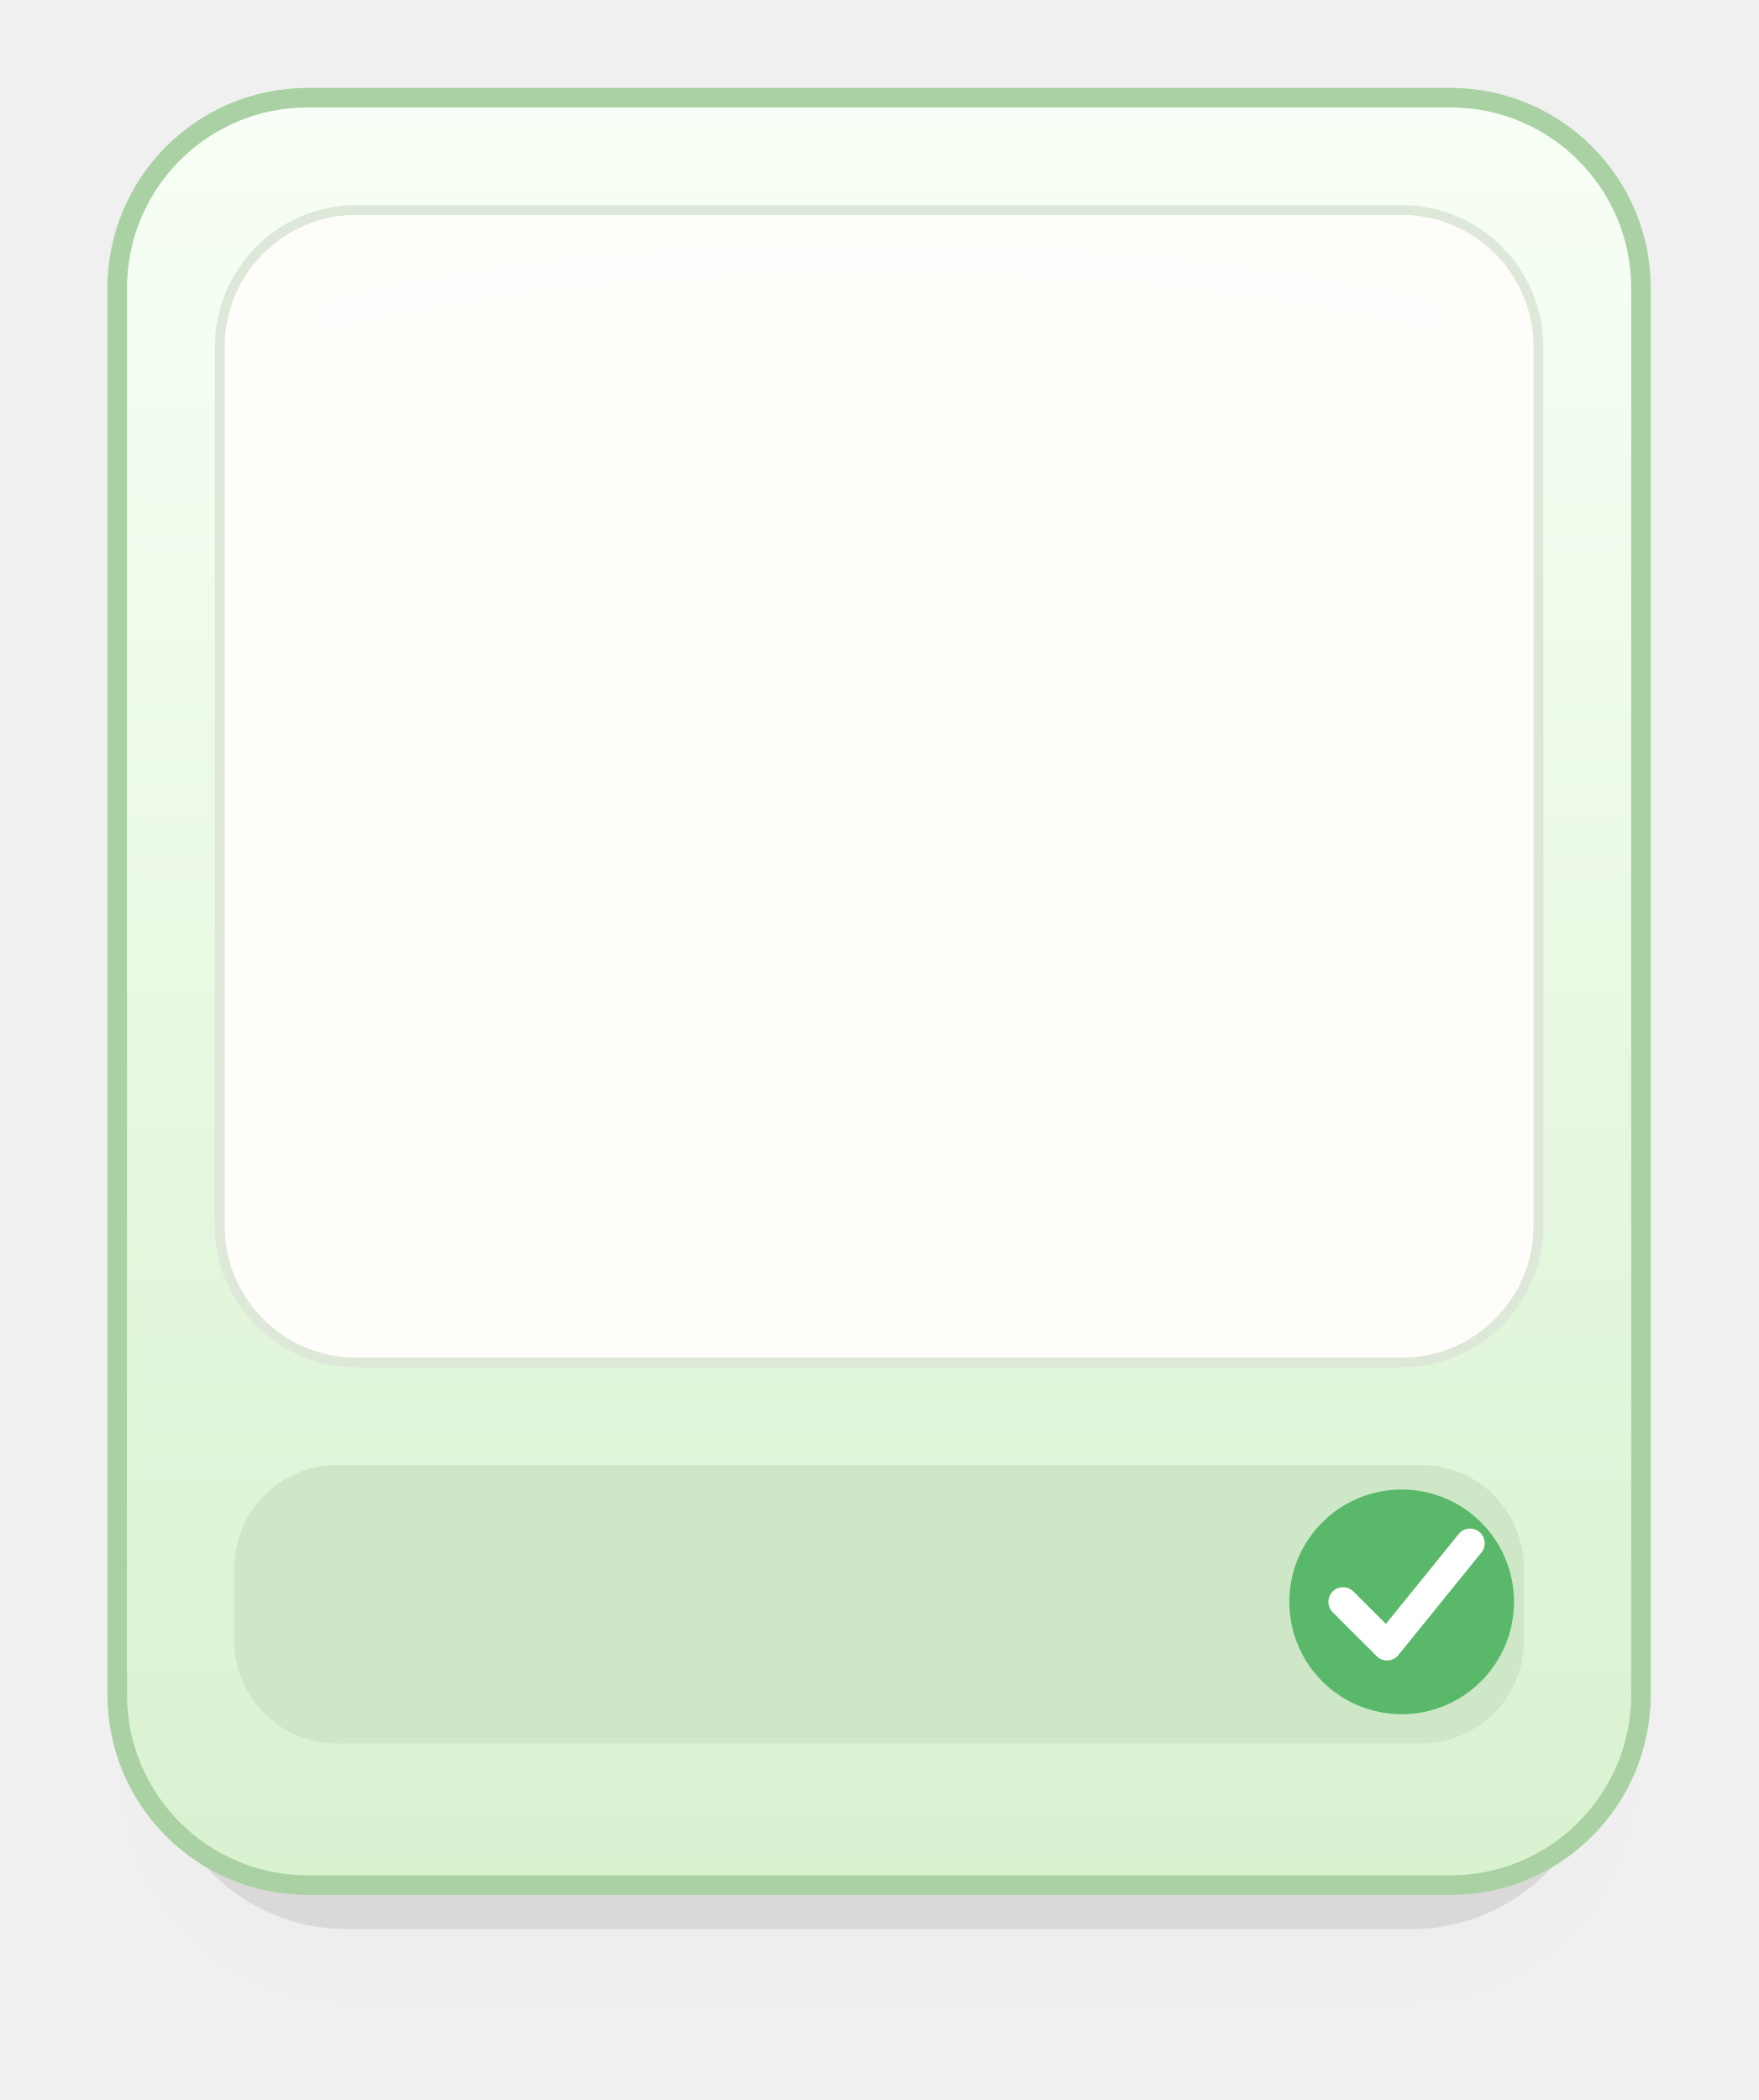
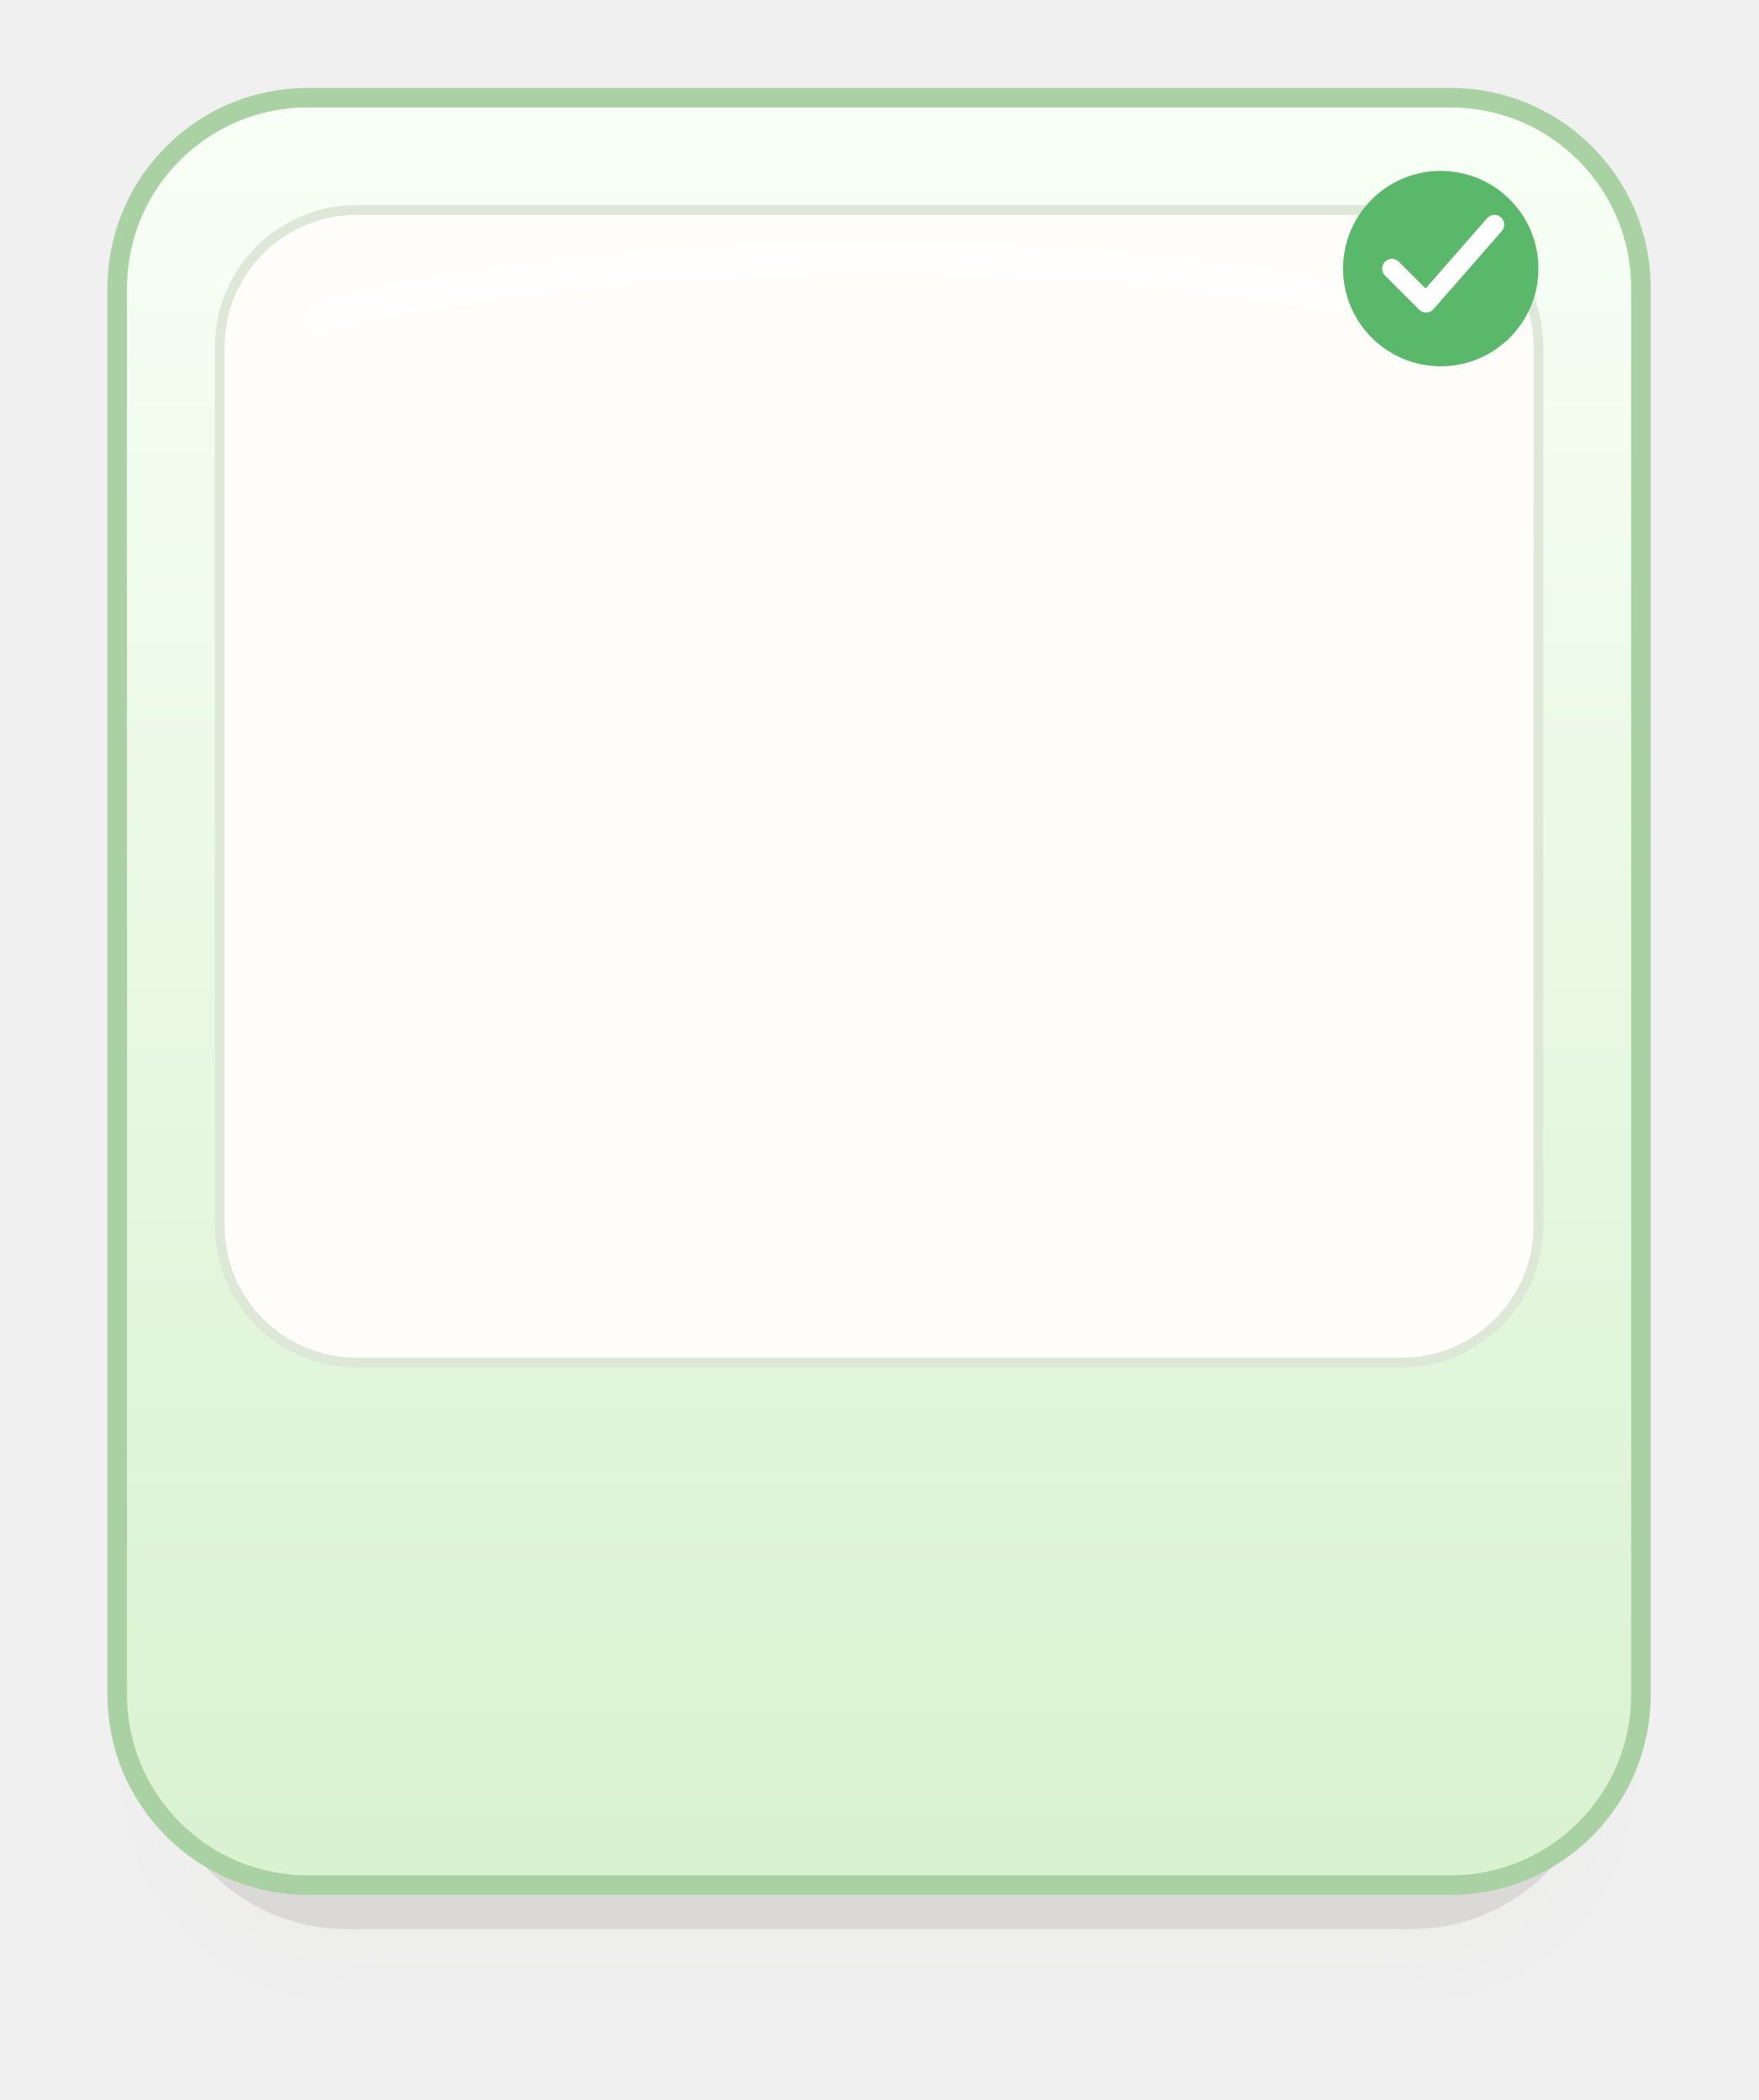
<svg xmlns="http://www.w3.org/2000/svg" viewBox="0 0 360 430">
  <defs>
    <filter id="shadow" x="-30%" y="-40%" width="160%" height="200%">
      <feDropShadow dx="0" dy="8" stdDeviation="7" flood-color="#3D2C1F" flood-opacity=".14" />
    </filter>
    <linearGradient id="mint" x1="0" y1="0" x2="0" y2="1">
      <stop offset="0" stop-color="#F8FFF6" />
      <stop offset="1" stop-color="#D9F2D0" />
    </linearGradient>
  </defs>
  <rect x="32" y="29" width="296" height="366" rx="39" fill="#3D2C1F" opacity=".12" filter="url(#shadow)" />
  <rect x="24" y="20" width="312" height="366" rx="39" fill="url(#mint)" stroke="#A9D1A3" stroke-width="4" />
  <rect x="45" y="43" width="270" height="236" rx="28" fill="#FFFDF9" stroke="#DDE8D9" stroke-width="2" />
  <path d="M66 65 C122 49 236 49 293 65" fill="none" stroke="#FFFFFF" stroke-width="7" opacity=".72" stroke-linecap="round" />
-   <rect x="48" y="300" width="264" height="57" rx="21" fill="#CDE7C7" />
-   <circle cx="287" cy="328" r="23" fill="#59B86A" />
-   <path d="M275 328 L284 337 L301 316" fill="none" stroke="#FFFFFF" stroke-width="6" stroke-linecap="round" stroke-linejoin="round" />
+   <circle cx="295" cy="55" r="20" fill="#59B86A" />
+   <path d="M285 55 L292 62 L306 46" fill="none" stroke="#FFFFFF" stroke-width="4" stroke-linecap="round" stroke-linejoin="round" />
</svg>
